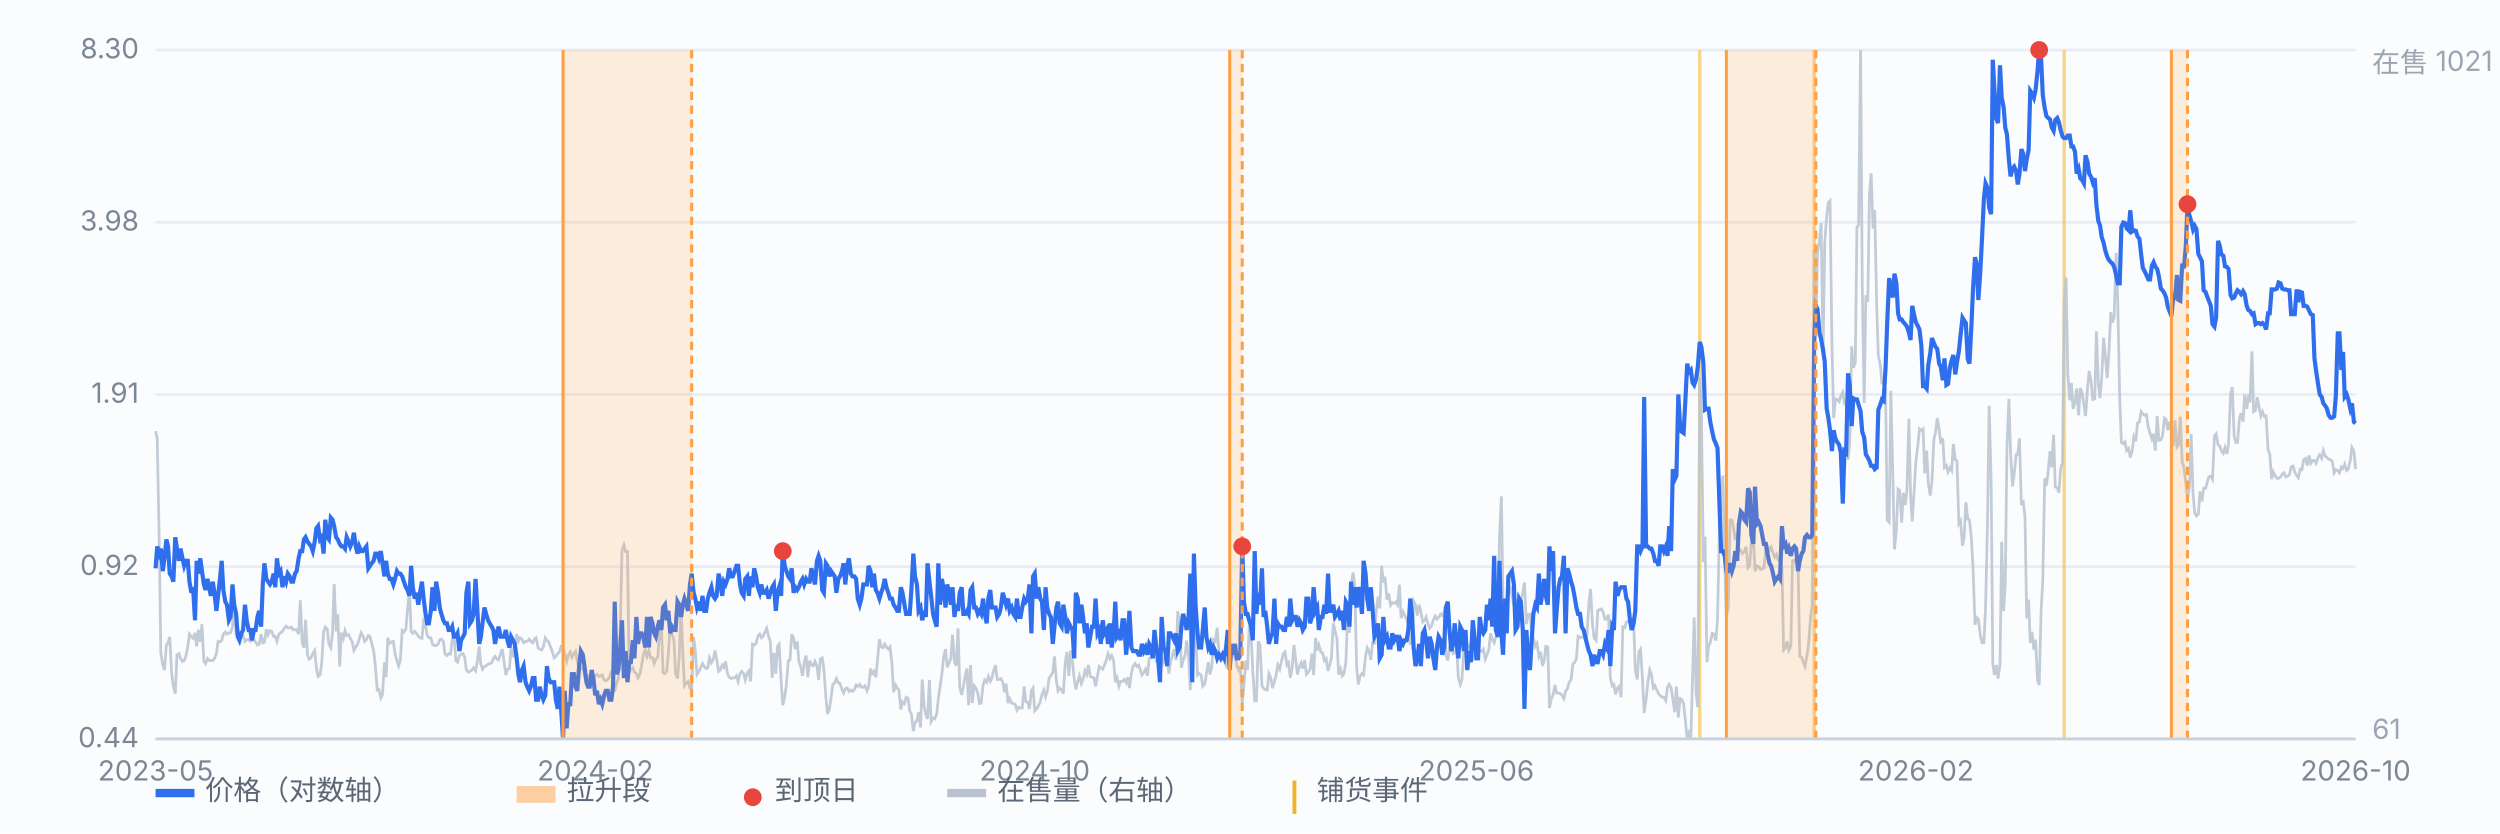
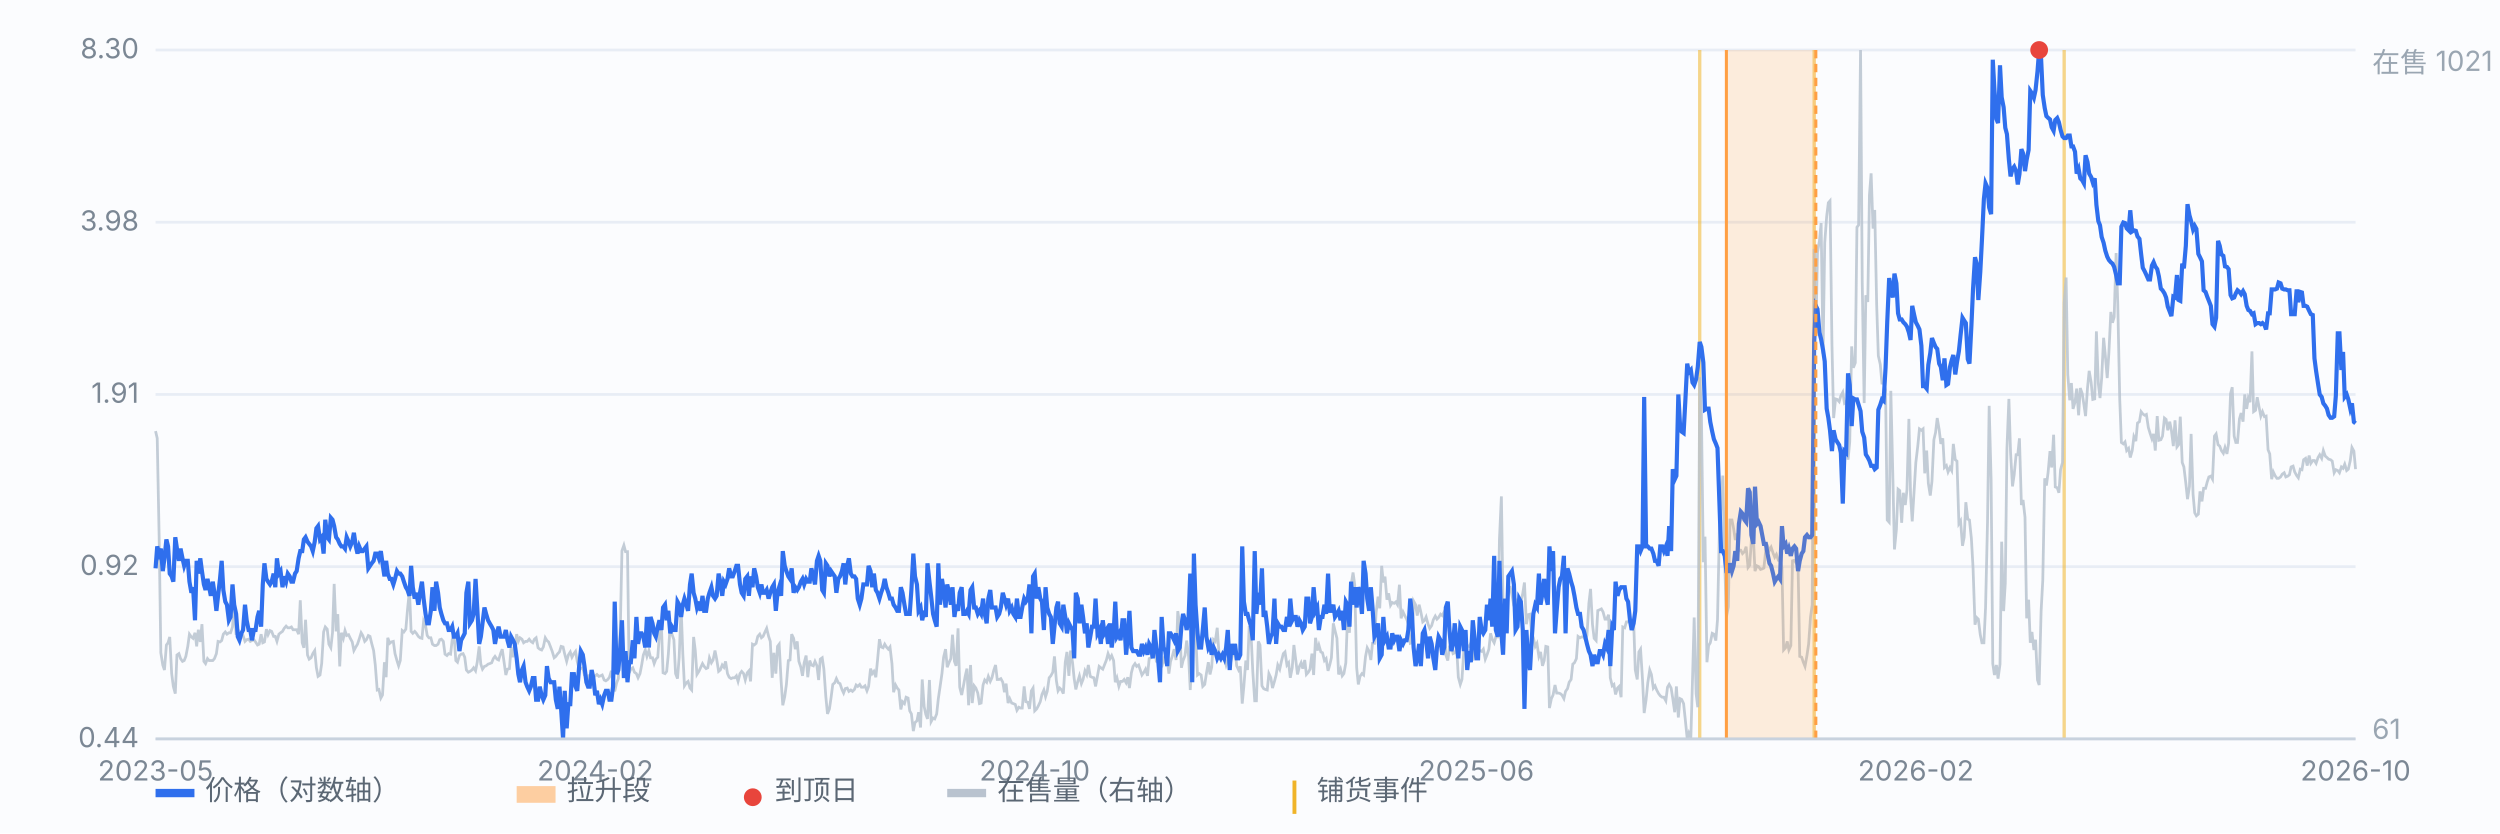
<svg xmlns="http://www.w3.org/2000/svg" viewBox="0 0 900 300" preserveAspectRatio="xMidYMid meet" style="width:100%;max-width:900px;height:auto;display:block" font-family="-apple-system,Segoe UI,Microsoft YaHei,sans-serif" font-size="10">
  <rect x="0" y="0" width="900" height="300" fill="#fbfcfe" />
  <line x1="56" y1="266.0" x2="848" y2="266.0" stroke="#e8edf5" stroke-width="1" />
  <text x="50" y="269.0" text-anchor="end" fill="#7b8794">0.44</text>
  <line x1="56" y1="204.0" x2="848" y2="204.0" stroke="#e8edf5" stroke-width="1" />
  <text x="50" y="207.0" text-anchor="end" fill="#7b8794">0.92</text>
  <line x1="56" y1="142.0" x2="848" y2="142.0" stroke="#e8edf5" stroke-width="1" />
  <text x="50" y="145.0" text-anchor="end" fill="#7b8794">1.91</text>
  <line x1="56" y1="80.0" x2="848" y2="80.0" stroke="#e8edf5" stroke-width="1" />
  <text x="50" y="83.0" text-anchor="end" fill="#7b8794">3.98</text>
  <line x1="56" y1="18.0" x2="848" y2="18.0" stroke="#e8edf5" stroke-width="1" />
  <text x="50" y="21.0" text-anchor="end" fill="#7b8794">8.30</text>
  <line x1="611.9" y1="18" x2="611.9" y2="266" stroke="#f0b429" stroke-width="1.2" opacity="0.55" />
  <line x1="653.1" y1="18" x2="653.1" y2="266" stroke="#f0b429" stroke-width="1.2" opacity="0.55" />
  <line x1="743.1" y1="18" x2="743.1" y2="266" stroke="#f0b429" stroke-width="1.2" opacity="0.55" />
  <path d="M56.0 155.2 L56.6 157.8 L57.3 193.9 L57.9 235.0 L58.6 239.4 L59.2 241.2 L59.9 232.2 L60.5 231.4 L61.1 229.3 L61.8 242.5 L62.4 247.1 L63.1 249.7 L63.7 235.8 L64.4 235.3 L65.0 237.1 L65.7 238.1 L66.3 237.8 L66.9 236.3 L67.6 232.7 L68.2 228.3 L68.9 229.3 L69.5 229.8 L70.2 227.8 L70.8 232.7 L71.4 226.7 L72.1 231.1 L72.7 224.7 L73.4 238.1 L74.0 238.9 L74.7 237.1 L75.3 237.8 L75.9 237.8 L76.6 237.8 L77.2 237.1 L77.9 235.3 L78.5 230.9 L79.2 231.1 L79.8 230.6 L80.4 228.3 L81.1 227.5 L81.7 228.3 L82.4 227.8 L83.0 227.8 L83.7 225.7 L84.3 217.4 L85.0 228.5 L85.6 226.5 L86.2 228.0 L86.9 228.8 L87.5 228.8 L88.2 230.9 L88.8 230.3 L89.5 230.1 L90.1 230.9 L90.7 230.6 L91.4 230.3 L92.0 231.1 L92.7 232.2 L93.3 231.9 L94.0 228.3 L94.6 231.4 L95.2 231.1 L95.9 226.5 L96.5 228.5 L97.2 227.0 L97.8 227.3 L98.5 229.1 L99.1 229.1 L99.7 230.9 L100.4 228.3 L101.0 227.8 L101.7 227.3 L102.3 226.2 L103.0 225.4 L103.6 226.0 L104.3 226.0 L104.9 225.7 L105.5 226.7 L106.2 226.7 L106.8 226.7 L107.5 228.3 L108.1 216.1 L108.8 231.4 L109.4 233.2 L110.0 223.1 L110.7 235.8 L111.3 237.3 L112.0 236.8 L112.6 235.3 L113.3 234.2 L113.9 240.4 L114.5 243.5 L115.2 243.0 L115.8 238.9 L116.5 227.5 L117.1 225.7 L117.8 226.5 L118.4 231.9 L119.1 233.2 L119.7 227.8 L120.3 210.2 L121.0 227.3 L121.6 221.1 L122.3 239.9 L122.9 227.8 L123.6 229.8 L124.2 227.0 L124.8 228.8 L125.5 228.5 L126.1 229.8 L126.8 231.1 L127.4 234.2 L128.1 232.9 L128.7 231.9 L129.3 230.1 L130.0 227.8 L130.6 228.8 L131.3 230.9 L131.9 230.3 L132.6 228.8 L133.2 229.1 L133.8 231.6 L134.5 234.2 L135.1 239.4 L135.8 248.4 L136.4 248.2 L137.1 251.3 L137.7 250.2 L138.4 238.4 L139.0 243.8 L139.6 229.6 L140.3 231.6 L140.9 231.1 L141.6 230.9 L142.2 235.3 L142.9 237.8 L143.5 239.7 L144.1 237.8 L144.8 227.0 L145.4 227.5 L146.1 226.5 L146.7 219.5 L147.4 212.5 L148.0 227.3 L148.6 228.0 L149.3 227.3 L149.9 228.0 L150.6 229.1 L151.2 229.6 L151.9 229.8 L152.5 223.6 L153.2 225.2 L153.8 228.8 L154.4 229.6 L155.1 229.6 L155.7 231.9 L156.4 232.4 L157.0 232.4 L157.7 231.9 L158.3 230.3 L158.9 230.1 L159.6 230.9 L160.2 235.5 L160.9 236.0 L161.5 235.3 L162.2 235.5 L162.8 230.3 L163.4 227.8 L164.1 237.8 L164.7 238.4 L165.4 236.0 L166.0 235.5 L166.7 235.3 L167.3 236.6 L167.9 241.2 L168.6 242.0 L169.2 241.7 L169.9 241.2 L170.5 240.4 L171.2 241.5 L171.8 238.4 L172.5 232.7 L173.1 239.1 L173.7 240.9 L174.4 239.9 L175.0 239.7 L175.7 239.1 L176.3 238.9 L177.0 238.6 L177.6 237.1 L178.2 236.3 L178.9 237.3 L179.5 237.6 L180.2 235.3 L180.8 233.7 L181.5 238.6 L182.1 243.0 L182.7 240.9 L183.4 240.7 L184.0 232.9 L184.7 236.6 L185.3 233.4 L186.0 228.3 L186.6 230.9 L187.2 229.6 L187.9 230.1 L188.5 231.4 L189.2 230.9 L189.8 230.9 L190.5 230.1 L191.1 230.9 L191.8 231.4 L192.4 230.1 L193.0 229.6 L193.7 233.2 L194.3 233.7 L195.0 234.0 L195.6 232.9 L196.3 229.6 L196.9 230.6 L197.5 231.1 L198.2 232.9 L198.8 234.5 L199.5 236.8 L200.1 236.3 L200.8 235.3 L201.4 234.7 L202.0 232.7 L202.7 232.9 L203.3 235.5 L204.0 238.1 L204.6 235.8 L205.3 234.7 L205.9 236.6 L206.6 235.3 L207.2 234.5 L207.8 238.1 L208.5 240.9 L209.1 240.7 L209.8 240.4 L210.4 243.0 L211.1 243.5 L211.7 243.3 L212.3 244.8 L213.0 245.3 L213.6 243.8 L214.3 243.3 L214.9 242.8 L215.6 243.5 L216.2 243.3 L216.8 243.0 L217.5 244.8 L218.1 245.1 L218.8 244.6 L219.4 243.8 L220.1 241.5 L220.7 244.6 L221.3 248.9 L222.0 245.8 L222.6 244.3 L223.3 226.5 L223.9 198.3 L224.6 196.3 L225.2 198.6 L225.9 198.6 L226.5 242.2 L227.1 240.9 L227.8 240.4 L228.4 242.0 L229.1 242.5 L229.7 244.0 L230.4 242.5 L231.0 239.4 L231.6 235.8 L232.3 234.0 L232.9 236.3 L233.6 234.2 L234.2 236.8 L234.9 236.8 L235.5 238.9 L236.1 237.3 L236.8 236.6 L237.4 228.0 L238.1 224.9 L238.7 242.2 L239.4 242.5 L240.0 241.7 L240.6 235.5 L241.3 224.4 L241.9 228.3 L242.6 230.3 L243.2 242.5 L243.9 244.3 L244.5 236.6 L245.2 218.5 L245.8 235.0 L246.4 246.9 L247.1 245.8 L247.7 245.3 L248.4 247.7 L249.0 248.4 L249.7 229.3 L250.3 234.2 L250.9 242.8 L251.6 241.7 L252.2 240.4 L252.9 238.9 L253.5 239.9 L254.2 240.7 L254.8 240.4 L255.4 236.8 L256.1 238.6 L256.7 237.6 L257.4 234.2 L258.0 237.3 L258.7 241.7 L259.3 241.2 L260.0 239.4 L260.6 240.2 L261.2 238.1 L261.9 242.5 L262.5 243.8 L263.2 244.3 L263.8 244.0 L264.5 244.0 L265.1 243.3 L265.7 245.3 L266.4 242.5 L267.0 241.7 L267.7 242.5 L268.3 244.8 L269.0 242.2 L269.6 241.5 L270.2 245.3 L270.9 231.9 L271.5 232.2 L272.2 231.6 L272.8 229.1 L273.5 228.3 L274.1 229.6 L274.7 229.1 L275.4 227.5 L276.0 226.2 L276.7 229.1 L277.3 230.9 L278.0 244.0 L278.6 235.0 L279.3 242.5 L279.9 232.7 L280.5 231.9 L281.2 245.1 L281.8 253.9 L282.5 250.8 L283.1 246.4 L283.8 237.8 L284.4 237.6 L285.0 228.3 L285.7 229.8 L286.3 233.7 L287.0 230.9 L287.6 238.1 L288.3 240.2 L288.9 243.3 L289.5 238.6 L290.2 236.0 L290.8 243.8 L291.5 237.8 L292.1 239.4 L292.8 239.7 L293.4 238.1 L294.1 239.7 L294.7 244.8 L295.3 237.3 L296.0 236.8 L296.6 240.9 L297.3 250.8 L297.9 257.0 L298.6 255.2 L299.2 251.0 L299.8 246.4 L300.5 245.8 L301.1 244.3 L301.8 245.8 L302.4 246.1 L303.1 248.2 L303.7 249.5 L304.3 247.9 L305.0 247.7 L305.6 248.9 L306.3 248.4 L306.9 248.9 L307.6 248.2 L308.2 246.6 L308.8 247.1 L309.5 246.4 L310.1 247.4 L310.8 247.4 L311.4 246.9 L312.1 248.7 L312.7 247.1 L313.4 240.7 L314.0 242.5 L314.6 241.7 L315.3 243.8 L315.9 237.8 L316.6 230.1 L317.2 232.9 L317.9 233.2 L318.5 231.9 L319.1 232.9 L319.8 233.7 L320.4 232.9 L321.1 238.9 L321.7 249.2 L322.4 246.6 L323.0 247.7 L323.6 248.4 L324.3 255.4 L324.9 252.6 L325.6 253.3 L326.2 251.0 L326.9 251.3 L327.5 255.9 L328.1 257.0 L328.8 263.2 L329.4 260.1 L330.1 259.5 L330.7 256.4 L331.4 261.9 L332.0 244.6 L332.7 254.4 L333.3 257.2 L333.9 258.8 L334.6 244.8 L335.2 259.8 L335.9 258.5 L336.5 258.8 L337.2 257.0 L337.8 251.5 L338.4 247.4 L339.1 242.5 L339.7 236.6 L340.4 233.7 L341.0 240.2 L341.7 238.4 L342.3 237.1 L342.9 228.5 L343.6 238.1 L344.2 239.7 L344.9 226.2 L345.5 247.4 L346.2 250.2 L346.8 247.1 L347.5 243.3 L348.1 240.7 L348.7 253.9 L349.4 239.4 L350.0 253.1 L350.7 246.9 L351.3 247.7 L352.0 249.5 L352.6 253.3 L353.2 253.1 L353.9 246.6 L354.5 244.8 L355.2 245.6 L355.8 243.5 L356.5 245.3 L357.1 244.0 L357.7 241.5 L358.4 239.4 L359.0 244.6 L359.7 244.6 L360.3 244.3 L361.0 245.6 L361.6 249.2 L362.2 246.1 L362.9 253.1 L363.5 251.5 L364.2 253.1 L364.8 253.3 L365.5 253.6 L366.1 255.7 L366.8 254.6 L367.4 254.9 L368.0 254.9 L368.7 247.1 L369.3 252.6 L370.0 252.8 L370.6 255.2 L371.3 248.7 L371.9 247.7 L372.5 255.9 L373.2 255.2 L373.8 254.1 L374.5 252.6 L375.1 250.0 L375.8 248.4 L376.4 250.8 L377.0 248.9 L377.7 244.0 L378.3 243.3 L379.0 242.0 L379.6 236.3 L380.3 245.1 L380.9 248.7 L381.5 247.7 L382.2 248.4 L382.8 249.7 L383.5 238.4 L384.1 234.7 L384.8 243.3 L385.4 234.2 L386.1 238.4 L386.7 244.3 L387.3 248.2 L388.0 245.3 L388.6 243.3 L389.3 246.1 L389.9 244.6 L390.6 241.5 L391.2 242.8 L391.8 239.4 L392.5 243.5 L393.1 243.8 L393.8 244.0 L394.4 247.1 L395.1 243.3 L395.7 239.9 L396.3 240.4 L397.0 240.9 L397.6 239.4 L398.3 237.6 L398.9 235.3 L399.6 237.1 L400.2 236.0 L400.9 237.8 L401.5 245.6 L402.1 244.0 L402.8 247.1 L403.4 245.3 L404.1 245.3 L404.7 244.6 L405.4 245.8 L406.0 243.8 L406.6 247.7 L407.3 242.2 L407.9 239.9 L408.6 238.9 L409.2 239.9 L409.9 239.4 L410.5 241.2 L411.1 243.0 L411.8 242.0 L412.4 240.9 L413.1 243.3 L413.7 237.1 L414.4 236.8 L415.0 234.5 L415.6 233.4 L416.3 238.1 L416.9 238.4 L417.6 237.1 L418.2 240.2 L418.9 237.3 L419.5 238.4 L420.2 237.6 L420.8 242.5 L421.4 238.1 L422.1 236.0 L422.7 233.7 L423.4 237.6 L424.0 220.0 L424.7 224.9 L425.3 240.4 L425.9 237.8 L426.6 236.0 L427.2 230.6 L427.9 236.3 L428.5 248.4 L429.2 233.4 L429.8 229.1 L430.4 226.7 L431.1 243.0 L431.7 242.5 L432.4 243.0 L433.0 247.1 L433.7 246.4 L434.3 242.5 L435.0 238.4 L435.6 242.8 L436.2 240.2 L436.9 230.3 L437.5 230.9 L438.2 226.0 L438.8 234.7 L439.5 237.3 L440.1 236.8 L440.7 236.6 L441.4 239.4 L442.0 237.6 L442.7 235.0 L443.3 237.3 L444.0 234.7 L444.6 233.4 L445.2 239.7 L445.9 241.2 L446.5 239.9 L447.2 253.3 L447.8 246.9 L448.5 237.8 L449.1 241.2 L449.7 225.4 L450.4 228.8 L451.0 241.7 L451.7 252.3 L452.3 252.3 L453.0 230.9 L453.6 232.2 L454.3 246.9 L454.9 247.9 L455.5 248.2 L456.2 248.4 L456.8 242.5 L457.5 244.0 L458.1 247.7 L458.8 245.3 L459.4 243.0 L460.0 239.4 L460.7 240.9 L461.3 238.1 L462.0 235.3 L462.6 234.7 L463.3 239.4 L463.9 238.6 L464.5 244.0 L465.2 240.4 L465.8 232.2 L466.5 237.8 L467.1 242.8 L467.8 239.9 L468.4 238.6 L469.0 240.7 L469.7 237.6 L470.3 242.8 L471.0 242.0 L471.6 240.9 L472.3 235.3 L472.9 243.0 L473.6 229.6 L474.2 234.2 L474.8 232.2 L475.5 234.7 L476.1 235.0 L476.8 237.8 L477.4 237.1 L478.1 241.5 L478.7 239.4 L479.3 236.8 L480.0 224.4 L480.6 227.0 L481.3 229.8 L481.9 242.8 L482.6 240.9 L483.2 243.3 L483.8 242.5 L484.5 238.6 L485.1 222.1 L485.8 227.8 L486.4 210.7 L487.1 206.1 L487.7 210.5 L488.4 240.4 L489.0 246.4 L489.6 243.5 L490.3 242.5 L490.9 243.0 L491.6 236.3 L492.2 233.2 L492.9 234.5 L493.5 237.6 L494.1 231.6 L494.8 231.6 L495.4 220.5 L496.1 214.8 L496.7 219.0 L497.4 203.7 L498.0 209.7 L498.6 207.6 L499.3 215.9 L499.9 213.6 L500.6 217.9 L501.2 216.9 L501.9 217.2 L502.5 216.7 L503.1 217.7 L503.8 210.5 L504.4 222.6 L505.1 220.3 L505.7 221.6 L506.4 222.9 L507.0 224.7 L507.7 231.6 L508.3 231.4 L508.9 216.4 L509.6 217.7 L510.2 221.6 L510.9 217.7 L511.5 220.3 L512.2 223.9 L512.8 223.4 L513.4 222.1 L514.1 224.7 L514.7 226.2 L515.4 225.2 L516.0 223.1 L516.7 221.8 L517.3 222.9 L517.9 222.3 L518.6 221.1 L519.2 221.6 L519.9 220.3 L520.5 235.8 L521.2 237.8 L521.8 232.9 L522.5 232.9 L523.1 235.3 L523.7 235.0 L524.4 233.4 L525.0 243.8 L525.7 246.4 L526.3 244.6 L527.0 233.7 L527.6 235.8 L528.2 232.4 L528.9 232.7 L529.5 231.6 L530.2 237.8 L530.8 234.2 L531.5 233.2 L532.1 234.5 L532.7 234.2 L533.4 234.5 L534.0 233.7 L534.7 237.3 L535.3 235.8 L536.0 233.7 L536.6 228.0 L537.2 230.1 L537.9 231.4 L538.5 229.3 L539.2 229.3 L539.8 194.2 L540.5 178.7 L541.1 217.9 L541.8 221.1 L542.4 217.9 L543.0 211.8 L543.7 211.5 L544.3 214.1 L545.0 218.2 L545.6 215.9 L546.3 217.2 L546.9 219.8 L547.5 216.7 L548.2 213.6 L548.8 209.7 L549.5 224.7 L550.1 221.3 L550.8 221.1 L551.4 228.0 L552.0 229.6 L552.7 232.7 L553.3 231.6 L554.0 236.3 L554.6 234.7 L555.3 239.7 L555.9 237.8 L556.5 232.7 L557.2 232.9 L557.8 254.9 L558.5 251.5 L559.1 250.2 L559.8 246.6 L560.4 249.5 L561.1 249.5 L561.7 249.7 L562.3 250.2 L563.0 251.5 L563.6 248.9 L564.3 247.9 L564.9 245.6 L565.6 244.6 L566.2 239.1 L566.8 238.6 L567.5 237.1 L568.1 229.1 L568.8 229.6 L569.4 229.3 L570.1 229.3 L570.7 230.3 L571.3 228.8 L572.0 217.2 L572.6 212.0 L573.3 224.9 L573.9 229.8 L574.6 230.6 L575.2 219.8 L575.9 219.5 L576.5 219.2 L577.1 220.3 L577.8 222.9 L578.4 222.9 L579.1 221.3 L579.7 244.0 L580.4 246.9 L581.0 246.4 L581.6 250.0 L582.3 247.7 L582.9 247.1 L583.6 251.0 L584.2 225.7 L584.9 226.0 L585.5 223.9 L586.1 223.9 L586.8 223.1 L587.4 223.6 L588.1 223.4 L588.7 241.2 L589.4 244.6 L590.0 234.7 L590.6 233.7 L591.3 244.6 L591.9 256.7 L592.6 251.8 L593.2 245.8 L593.9 241.2 L594.5 242.8 L595.2 247.7 L595.8 246.9 L596.4 248.4 L597.1 249.7 L597.7 250.5 L598.4 251.0 L599.0 251.0 L599.7 252.3 L600.3 247.4 L600.9 246.4 L601.6 247.7 L602.2 251.5 L602.9 256.4 L603.5 247.1 L604.2 258.3 L604.8 251.5 L605.4 251.8 L606.1 253.3 L606.7 259.0 L607.4 266.0 L608.0 263.9 L608.7 265.7 L609.3 244.8 L609.9 222.3 L610.6 249.7 L611.2 254.6 L611.9 135.8 L612.5 148.2 L613.2 202.4 L613.8 193.2 L614.5 238.4 L615.1 232.4 L615.7 231.4 L616.4 228.0 L617.0 228.3 L617.7 230.6 L618.3 223.1 L619.0 190.1 L619.6 181.3 L620.2 171.2 L620.9 202.7 L621.5 222.1 L622.2 218.5 L622.8 187.2 L623.5 187.2 L624.1 190.3 L624.7 194.4 L625.4 192.1 L626.0 198.1 L626.7 198.1 L627.3 199.3 L628.0 198.6 L628.6 196.8 L629.3 204.3 L629.9 203.5 L630.5 194.4 L631.2 193.4 L631.8 205.6 L632.5 203.7 L633.1 204.0 L633.8 205.0 L634.4 204.8 L635.0 204.5 L635.7 197.8 L636.3 196.5 L637.0 198.1 L637.6 197.0 L638.3 199.1 L638.9 200.6 L639.5 199.6 L640.2 201.7 L640.8 201.9 L641.5 204.3 L642.1 234.0 L642.8 233.2 L643.4 230.9 L644.0 234.0 L644.7 232.4 L645.3 201.9 L646.0 201.7 L646.6 202.7 L647.3 203.5 L647.9 236.3 L648.6 236.6 L649.2 238.4 L649.8 239.9 L650.5 236.0 L651.1 231.9 L651.8 222.1 L652.4 217.7 L653.1 89.6 L653.7 120.8 L654.3 90.8 L655.0 86.7 L655.6 80.3 L656.3 127.3 L656.9 87.5 L657.6 77.9 L658.2 73.0 L658.8 72.3 L659.5 123.9 L660.1 150.5 L660.8 143.6 L661.4 143.8 L662.1 144.6 L662.7 142.5 L663.4 141.2 L664.0 145.1 L664.6 144.6 L665.3 165.5 L665.9 159.1 L666.6 124.7 L667.2 132.4 L667.9 130.6 L668.5 81.8 L669.1 81.0 L669.8 18.0 L670.4 101.4 L671.1 145.1 L671.7 106.3 L672.4 108.7 L673.0 70.2 L673.6 62.4 L674.3 82.3 L674.9 75.6 L675.6 109.7 L676.2 128.1 L676.9 131.2 L677.5 137.9 L678.1 137.9 L678.8 140.4 L679.4 187.2 L680.1 188.0 L680.7 140.7 L681.4 170.4 L682.0 197.8 L682.7 190.6 L683.3 176.1 L683.9 176.6 L684.6 188.2 L685.2 177.4 L685.9 181.8 L686.5 176.4 L687.2 150.8 L687.8 178.2 L688.4 187.7 L689.1 176.4 L689.7 166.5 L690.4 160.6 L691.0 154.4 L691.7 154.9 L692.3 154.4 L692.9 170.4 L693.6 162.2 L694.2 174.0 L694.9 178.4 L695.5 173.3 L696.2 158.3 L696.8 155.7 L697.4 150.5 L698.1 154.7 L698.7 159.8 L699.4 157.8 L700.0 168.3 L700.7 167.6 L701.3 169.9 L702.0 168.3 L702.6 169.4 L703.2 159.8 L703.9 165.5 L704.5 166.0 L705.2 188.5 L705.8 187.5 L706.5 196.5 L707.1 193.4 L707.7 180.8 L708.4 186.9 L709.0 187.2 L709.7 193.9 L710.3 204.5 L711.0 224.9 L711.6 222.3 L712.2 222.9 L712.9 228.5 L713.5 231.4 L714.2 231.4 L714.8 218.7 L715.5 188.2 L716.1 146.1 L716.8 172.7 L717.4 238.9 L718.0 243.0 L718.7 239.4 L719.3 244.3 L720.0 239.1 L720.6 195.0 L721.3 220.0 L721.9 209.9 L722.5 161.4 L723.2 143.6 L723.8 162.9 L724.5 175.1 L725.1 170.9 L725.8 163.7 L726.4 163.7 L727.0 157.8 L727.7 181.8 L728.3 180.0 L729.0 186.2 L729.6 222.6 L730.3 215.9 L730.9 231.4 L731.5 227.5 L732.2 234.0 L732.8 230.3 L733.5 244.8 L734.1 246.6 L734.8 220.0 L735.4 208.9 L736.1 172.2 L736.7 174.8 L737.3 170.2 L738.0 162.4 L738.6 168.3 L739.3 156.5 L739.9 175.3 L740.6 175.6 L741.2 177.4 L741.8 169.1 L742.5 166.5 L743.1 108.9 L743.8 99.9 L744.4 134.8 L745.1 144.1 L745.7 137.9 L746.3 147.2 L747.0 144.8 L747.6 139.9 L748.3 149.5 L748.9 139.7 L749.6 141.7 L750.2 145.6 L750.8 149.8 L751.5 139.7 L752.1 133.5 L752.8 137.6 L753.4 143.8 L754.1 143.6 L754.7 119.3 L755.4 138.1 L756.0 143.3 L756.6 136.1 L757.3 121.6 L757.9 127.8 L758.6 136.1 L759.2 127.0 L759.9 112.3 L760.5 116.2 L761.1 114.1 L761.8 91.1 L762.4 109.4 L763.1 143.6 L763.7 159.3 L764.4 159.8 L765.0 159.1 L765.6 162.2 L766.3 161.4 L766.9 164.7 L767.6 162.2 L768.2 157.2 L768.9 158.8 L769.5 152.3 L770.2 151.8 L770.8 148.2 L771.4 149.0 L772.1 149.5 L772.7 149.2 L773.4 153.9 L774.0 155.9 L774.7 158.0 L775.3 156.2 L775.9 162.2 L776.6 149.8 L777.2 158.5 L777.9 158.3 L778.5 157.0 L779.2 150.5 L779.8 151.0 L780.4 154.9 L781.1 151.8 L781.7 154.9 L782.4 160.6 L783.0 151.3 L783.7 160.9 L784.3 160.1 L784.9 150.0 L785.6 166.5 L786.2 168.1 L786.9 174.0 L787.5 179.7 L788.2 175.1 L788.8 156.2 L789.5 177.9 L790.1 184.6 L790.7 185.7 L791.4 185.1 L792.0 176.9 L792.7 180.5 L793.3 175.8 L794.0 175.8 L794.6 173.5 L795.2 171.7 L795.9 171.4 L796.5 172.5 L797.2 157.0 L797.8 156.2 L798.5 160.1 L799.1 160.6 L799.7 162.2 L800.4 163.2 L801.0 161.1 L801.7 163.4 L802.3 159.6 L803.0 141.7 L803.6 139.4 L804.3 157.0 L804.9 159.3 L805.5 159.3 L806.2 150.8 L806.8 148.7 L807.5 151.8 L808.1 142.0 L808.8 147.2 L809.4 143.3 L810.0 144.8 L810.7 126.5 L811.3 148.2 L812.0 147.7 L812.6 143.0 L813.3 146.7 L813.9 149.8 L814.5 148.2 L815.2 150.0 L815.8 149.8 L816.5 161.9 L817.1 163.4 L817.8 172.5 L818.4 169.9 L819.0 171.2 L819.7 172.2 L820.3 172.2 L821.0 171.7 L821.6 170.7 L822.3 170.2 L822.9 171.7 L823.6 171.4 L824.2 170.9 L824.8 168.1 L825.5 167.8 L826.1 169.9 L826.8 171.2 L827.4 172.0 L828.1 168.9 L828.7 169.1 L829.3 165.5 L830.0 165.0 L830.6 167.6 L831.3 164.0 L831.9 166.8 L832.6 165.8 L833.2 165.8 L833.8 166.8 L834.5 164.7 L835.1 163.7 L835.8 165.0 L836.4 162.2 L837.1 164.2 L837.7 164.7 L838.3 165.3 L839.0 165.5 L839.6 166.0 L840.3 170.2 L840.9 169.1 L841.6 169.4 L842.2 170.2 L842.9 168.1 L843.5 168.6 L844.1 167.1 L844.8 169.4 L845.4 168.9 L846.1 165.8 L846.7 161.1 L847.4 162.4 L848.0 168.9" fill="none" stroke="#b9c3cf" stroke-width="1" opacity="0.85" />
  <text x="854" y="26" fill="#9aa6b2">在售 1021</text>
  <text x="854" y="266" fill="#9aa6b2">61</text>
  <path d="M56.0 204.6 L56.6 196.7 L57.3 199.3 L57.9 197.5 L58.6 205.6 L59.2 201.0 L59.9 194.2 L60.5 196.7 L61.1 206.5 L61.8 207.5 L62.4 209.4 L63.1 193.4 L63.7 197.5 L64.4 201.9 L65.0 197.5 L65.7 201.0 L66.3 203.7 L66.9 201.9 L67.6 201.9 L68.2 209.4 L68.9 213.4 L69.5 211.4 L70.2 223.3 L70.8 201.9 L71.4 206.5 L72.1 201.0 L72.7 205.6 L73.4 210.4 L74.0 212.4 L74.7 208.4 L75.3 211.4 L75.9 214.5 L76.6 209.4 L77.2 213.4 L77.9 219.9 L78.5 214.5 L79.2 208.4 L79.8 201.9 L80.4 212.4 L81.1 216.6 L81.7 217.7 L82.4 223.3 L83.0 222.1 L83.7 210.4 L84.3 217.7 L85.0 221.0 L85.6 229.2 L86.2 230.5 L86.9 228.0 L87.5 226.8 L88.2 217.7 L88.8 223.3 L89.5 226.8 L90.1 226.8 L90.7 230.5 L91.4 226.8 L92.0 226.8 L92.7 222.1 L93.3 219.9 L94.0 225.6 L94.6 210.4 L95.2 202.8 L95.9 208.4 L96.5 209.4 L97.2 210.4 L97.8 209.4 L98.5 206.5 L99.1 211.4 L99.7 201.0 L100.4 206.5 L101.0 205.6 L101.7 211.4 L102.3 207.5 L103.0 209.4 L103.6 206.5 L104.3 207.5 L104.9 209.4 L105.5 209.4 L106.2 206.5 L106.8 205.6 L107.5 201.0 L108.1 198.4 L108.8 198.4 L109.4 194.2 L110.0 193.4 L110.7 195.0 L111.3 195.8 L112.0 196.7 L112.6 198.4 L113.3 195.0 L113.9 190.2 L114.5 189.4 L115.2 194.2 L115.8 193.4 L116.5 199.3 L117.1 187.1 L117.8 193.4 L118.4 194.2 L119.1 186.4 L119.7 187.1 L120.3 189.4 L121.0 193.4 L121.6 194.2 L122.3 195.8 L122.9 196.7 L123.6 196.7 L124.2 197.5 L124.8 193.4 L125.5 195.0 L126.1 196.7 L126.8 195.0 L127.4 191.8 L128.1 196.7 L128.7 199.3 L129.3 196.7 L130.0 198.4 L130.6 198.4 L131.3 197.5 L131.9 196.7 L132.6 204.6 L133.2 203.7 L133.8 202.8 L134.5 201.9 L135.1 199.3 L135.8 199.3 L136.4 201.0 L137.1 198.4 L137.7 202.8 L138.4 207.5 L139.0 201.9 L139.6 206.5 L140.3 208.4 L140.9 208.4 L141.6 210.4 L142.2 208.4 L142.9 205.6 L143.5 206.5 L144.1 206.5 L144.8 207.5 L145.4 209.4 L146.1 211.4 L146.7 212.4 L147.4 214.5 L148.0 203.7 L148.6 211.4 L149.3 215.5 L149.9 213.4 L150.6 217.7 L151.2 213.4 L151.9 209.4 L152.5 215.5 L153.2 221.0 L153.8 224.4 L154.4 224.4 L155.1 219.9 L155.7 211.4 L156.4 219.9 L157.0 209.4 L157.7 213.4 L158.3 218.7 L158.9 221.0 L159.6 223.3 L160.2 224.4 L160.9 224.4 L161.5 226.8 L162.2 226.8 L162.8 225.6 L163.4 229.2 L164.1 229.2 L164.7 228.0 L165.4 234.4 L166.0 230.5 L166.7 229.2 L167.3 228.0 L167.9 213.4 L168.6 209.4 L169.2 224.4 L169.9 223.3 L170.5 221.0 L171.2 208.4 L171.8 218.7 L172.5 231.8 L173.1 229.2 L173.7 224.4 L174.4 218.7 L175.0 221.0 L175.7 223.3 L176.3 224.4 L177.0 225.6 L177.6 226.8 L178.2 231.8 L178.9 228.0 L179.5 225.6 L180.2 229.2 L180.8 229.2 L181.5 229.2 L182.1 226.8 L182.7 230.5 L183.4 233.1 L184.0 229.2 L184.7 230.5 L185.3 231.8 L186.0 237.0 L186.6 242.7 L187.2 245.6 L187.9 241.2 L188.5 239.8 L189.2 245.6 L189.8 247.2 L190.5 248.7 L191.1 247.2 L191.8 244.1 L192.4 244.1 L193.0 251.9 L193.7 251.9 L194.3 247.2 L195.0 250.3 L195.6 251.9 L196.3 250.3 L196.9 239.8 L197.5 244.1 L198.2 245.6 L198.8 245.6 L199.5 245.6 L200.1 251.9 L200.8 255.2 L201.4 247.2 L202.0 255.2 L202.7 266.0 L203.3 248.7 L204.0 262.2 L204.6 253.5 L205.3 253.5 L205.9 242.7 L206.6 242.7 L207.2 247.2 L207.8 248.7 L208.5 239.8 L209.1 234.4 L209.8 235.7 L210.4 239.8 L211.1 245.6 L211.7 247.2 L212.3 247.2 L213.0 241.2 L213.6 244.1 L214.3 250.3 L214.9 248.7 L215.6 253.5 L216.2 251.9 L216.8 253.5 L217.5 250.3 L218.1 248.7 L218.8 248.7 L219.4 251.9 L220.1 251.9 L220.7 247.2 L221.3 216.6 L222.0 242.7 L222.6 241.2 L223.3 233.1 L223.9 223.3 L224.6 244.1 L225.2 234.4 L225.9 245.6 L226.5 238.4 L227.1 238.4 L227.8 230.5 L228.4 237.0 L229.1 222.1 L229.7 231.8 L230.4 228.0 L231.0 228.0 L231.6 229.2 L232.3 233.1 L232.9 222.1 L233.6 233.1 L234.2 222.1 L234.9 224.4 L235.5 228.0 L236.1 229.2 L236.8 225.6 L237.4 223.3 L238.1 226.8 L238.7 218.7 L239.4 217.7 L240.0 223.3 L240.6 219.9 L241.3 228.0 L241.9 225.6 L242.6 226.8 L243.2 226.8 L243.9 216.6 L244.5 217.7 L245.2 222.1 L245.8 217.7 L246.4 215.5 L247.1 217.7 L247.7 219.9 L248.4 210.4 L249.0 206.5 L249.7 213.4 L250.3 215.5 L250.9 218.7 L251.6 216.6 L252.2 219.9 L252.9 214.5 L253.5 219.9 L254.2 219.9 L254.8 215.5 L255.4 213.4 L256.1 211.4 L256.7 214.5 L257.4 215.5 L258.0 214.5 L258.7 206.5 L259.3 209.4 L260.0 214.5 L260.6 209.4 L261.2 210.4 L261.9 208.4 L262.5 204.6 L263.2 207.5 L263.8 207.5 L264.5 205.6 L265.1 203.7 L265.7 203.7 L266.4 210.4 L267.0 213.4 L267.7 214.5 L268.3 208.4 L269.0 207.5 L269.6 214.5 L270.2 207.5 L270.9 211.4 L271.5 204.6 L272.2 207.5 L272.8 211.4 L273.5 213.4 L274.1 210.4 L274.7 213.4 L275.4 213.4 L276.0 212.4 L276.7 215.5 L277.3 213.4 L278.0 211.4 L278.6 210.4 L279.3 219.9 L279.9 213.4 L280.5 211.4 L281.2 214.5 L281.8 198.4 L282.5 203.7 L283.1 205.6 L283.8 207.5 L284.4 208.4 L285.0 204.6 L285.7 213.4 L286.3 211.4 L287.0 212.4 L287.6 211.4 L288.3 209.4 L288.9 208.4 L289.5 210.4 L290.2 208.4 L290.8 209.4 L291.5 209.4 L292.1 204.6 L292.8 207.5 L293.4 210.4 L294.1 201.9 L294.7 200.1 L295.3 201.9 L296.0 212.4 L296.6 213.4 L297.3 202.8 L297.9 203.7 L298.6 207.5 L299.2 205.6 L299.8 206.5 L300.5 207.5 L301.1 213.4 L301.8 208.4 L302.4 207.5 L303.1 205.6 L303.7 202.8 L304.3 210.4 L305.0 203.7 L305.6 201.0 L306.3 206.5 L306.9 207.5 L307.6 207.5 L308.2 208.4 L308.8 215.5 L309.5 217.7 L310.1 215.5 L310.8 210.4 L311.4 210.4 L312.1 210.4 L312.7 203.7 L313.4 205.6 L314.0 211.4 L314.6 206.5 L315.3 212.4 L315.9 213.4 L316.6 215.5 L317.2 213.4 L317.9 211.4 L318.5 208.4 L319.1 211.4 L319.8 213.4 L320.4 215.5 L321.1 215.5 L321.7 217.7 L322.4 218.7 L323.0 219.9 L323.6 219.9 L324.3 211.4 L324.9 213.4 L325.6 217.7 L326.2 221.0 L326.9 221.0 L327.5 221.0 L328.1 212.4 L328.8 199.3 L329.4 207.5 L330.1 210.4 L330.7 219.9 L331.4 218.7 L332.0 223.3 L332.7 219.9 L333.3 222.1 L333.9 202.8 L334.6 209.4 L335.2 214.5 L335.9 221.0 L336.5 223.3 L337.2 225.6 L337.8 202.8 L338.4 217.7 L339.1 208.4 L339.7 212.4 L340.4 218.7 L341.0 210.4 L341.7 213.4 L342.3 217.7 L342.9 211.4 L343.6 222.1 L344.2 217.7 L344.9 219.9 L345.5 213.4 L346.2 211.4 L346.8 221.0 L347.5 221.0 L348.1 219.9 L348.7 221.0 L349.4 212.4 L350.0 211.4 L350.7 218.7 L351.3 218.7 L352.0 221.0 L352.6 219.9 L353.2 221.0 L353.9 215.5 L354.5 221.0 L355.2 224.4 L355.8 215.5 L356.5 212.4 L357.1 218.7 L357.7 218.7 L358.4 218.7 L359.0 222.1 L359.7 221.0 L360.3 218.7 L361.0 213.4 L361.6 215.5 L362.2 217.7 L362.9 215.5 L363.5 219.9 L364.2 218.7 L364.8 221.0 L365.5 222.1 L366.1 215.5 L366.8 222.1 L367.4 222.1 L368.0 218.7 L368.7 215.5 L369.3 216.6 L370.0 215.5 L370.6 210.4 L371.3 228.0 L371.9 207.5 L372.5 206.5 L373.2 215.5 L373.8 211.4 L374.5 215.5 L375.1 216.6 L375.8 226.8 L376.4 211.4 L377.0 218.7 L377.7 221.0 L378.3 222.1 L379.0 231.8 L379.6 225.6 L380.3 218.7 L380.9 216.6 L381.5 224.4 L382.2 225.6 L382.8 217.7 L383.5 222.1 L384.1 228.0 L384.8 224.4 L385.4 225.6 L386.1 226.8 L386.7 237.0 L387.3 213.4 L388.0 215.5 L388.6 224.4 L389.3 217.7 L389.9 222.1 L390.6 228.0 L391.2 224.4 L391.8 233.1 L392.5 229.2 L393.1 225.6 L393.8 225.6 L394.4 215.5 L395.1 228.0 L395.7 226.8 L396.3 231.8 L397.0 223.3 L397.6 228.0 L398.3 226.8 L398.9 231.8 L399.6 224.4 L400.2 233.1 L400.9 228.0 L401.5 216.6 L402.1 229.2 L402.8 228.0 L403.4 230.5 L404.1 223.3 L404.7 223.3 L405.4 235.7 L406.0 229.2 L406.6 219.9 L407.3 233.1 L407.9 234.4 L408.6 234.4 L409.2 234.4 L409.9 235.7 L410.5 235.7 L411.1 231.8 L411.8 234.4 L412.4 233.1 L413.1 235.7 L413.7 231.8 L414.4 233.1 L415.0 237.0 L415.6 226.8 L416.3 233.1 L416.9 237.0 L417.6 245.6 L418.2 222.1 L418.9 233.1 L419.5 234.4 L420.2 239.8 L420.8 228.0 L421.4 228.0 L422.1 229.2 L422.7 230.5 L423.4 228.0 L424.0 234.4 L424.7 233.1 L425.3 225.6 L425.9 221.0 L426.6 223.3 L427.2 226.8 L427.9 222.1 L428.5 206.5 L429.2 245.6 L429.8 199.3 L430.4 217.7 L431.1 228.0 L431.7 233.1 L432.4 233.1 L433.0 226.8 L433.7 218.7 L434.3 229.2 L435.0 233.1 L435.6 231.8 L436.2 235.7 L436.9 233.1 L437.5 234.4 L438.2 237.0 L438.8 235.7 L439.5 237.0 L440.1 235.7 L440.7 237.0 L441.4 233.1 L442.0 226.8 L442.7 241.2 L443.3 231.8 L444.0 235.7 L444.6 231.8 L445.2 237.0 L445.9 237.0 L446.5 235.7 L447.2 196.7 L447.8 216.6 L448.5 221.0 L449.1 221.0 L449.7 223.3 L450.4 225.6 L451.0 230.5 L451.7 198.4 L452.3 221.0 L453.0 213.4 L453.6 217.7 L454.3 204.6 L454.9 222.1 L455.5 219.9 L456.2 225.6 L456.8 231.8 L457.5 229.2 L458.1 228.0 L458.8 215.5 L459.4 231.8 L460.0 224.4 L460.7 225.6 L461.3 225.6 L462.0 226.8 L462.6 226.8 L463.3 222.1 L463.9 225.6 L464.5 215.5 L465.2 223.3 L465.8 222.1 L466.5 222.1 L467.1 225.6 L467.8 223.3 L468.4 224.4 L469.0 226.8 L469.7 225.6 L470.3 215.5 L471.0 215.5 L471.6 224.4 L472.3 222.1 L472.9 211.4 L473.6 219.9 L474.2 218.7 L474.8 226.8 L475.5 222.1 L476.1 222.1 L476.8 217.7 L477.4 221.0 L478.1 206.5 L478.7 219.9 L479.3 219.9 L480.0 217.7 L480.6 222.1 L481.3 221.0 L481.9 219.9 L482.6 223.3 L483.2 219.9 L483.8 226.8 L484.5 216.6 L485.1 217.7 L485.8 225.6 L486.4 209.4 L487.1 217.7 L487.7 211.4 L488.4 218.7 L489.0 211.4 L489.6 213.4 L490.3 221.0 L490.9 201.9 L491.6 206.5 L492.2 215.5 L492.9 219.9 L493.5 211.4 L494.1 218.7 L494.8 229.2 L495.4 228.0 L496.1 224.4 L496.7 237.0 L497.4 235.7 L498.0 222.1 L498.6 230.5 L499.3 229.2 L499.9 233.1 L500.6 233.1 L501.2 228.0 L501.9 230.5 L502.5 229.2 L503.1 229.2 L503.8 234.4 L504.4 230.5 L505.1 231.8 L505.7 230.5 L506.4 230.5 L507.0 226.8 L507.7 215.5 L508.3 221.0 L508.9 233.1 L509.6 239.8 L510.2 237.0 L510.9 231.8 L511.5 239.8 L512.2 228.0 L512.8 226.8 L513.4 230.5 L514.1 237.0 L514.7 229.2 L515.4 231.8 L516.0 237.0 L516.7 241.2 L517.3 233.1 L517.9 229.2 L518.6 230.5 L519.2 235.7 L519.9 233.1 L520.5 218.7 L521.2 216.6 L521.8 226.8 L522.5 234.4 L523.1 231.8 L523.7 224.4 L524.4 231.8 L525.0 237.0 L525.7 225.6 L526.3 226.8 L527.0 234.4 L527.6 226.8 L528.2 241.2 L528.9 234.4 L529.5 238.4 L530.2 223.3 L530.8 229.2 L531.5 237.0 L532.1 237.0 L532.7 222.1 L533.4 226.8 L534.0 228.0 L534.7 226.8 L535.3 217.7 L536.0 223.3 L536.6 215.5 L537.2 225.6 L537.9 200.1 L538.5 226.8 L539.2 229.2 L539.8 201.9 L540.5 228.0 L541.1 235.7 L541.8 215.5 L542.4 228.0 L543.0 207.5 L543.7 206.5 L544.3 205.6 L545.0 210.4 L545.6 226.8 L546.3 225.6 L546.9 215.5 L547.5 216.6 L548.2 226.8 L548.8 255.2 L549.5 226.8 L550.1 237.0 L550.8 241.2 L551.4 230.5 L552.0 221.0 L552.7 217.7 L553.3 218.7 L554.0 206.5 L554.6 217.7 L555.3 213.4 L555.9 208.4 L556.5 214.5 L557.2 217.7 L557.8 196.7 L558.5 205.6 L559.1 198.4 L559.8 228.0 L560.4 219.9 L561.1 211.4 L561.7 208.4 L562.3 207.5 L563.0 200.1 L563.6 228.0 L564.3 204.6 L564.9 206.5 L565.6 209.4 L566.2 211.4 L566.8 214.5 L567.5 218.7 L568.1 221.0 L568.8 221.0 L569.4 225.6 L570.1 226.8 L570.7 229.2 L571.3 231.8 L572.0 234.4 L572.6 235.7 L573.3 239.8 L573.9 235.7 L574.6 238.4 L575.2 238.4 L575.9 234.4 L576.5 234.4 L577.1 235.7 L577.8 231.8 L578.4 233.1 L579.1 226.8 L579.7 239.8 L580.4 225.6 L581.0 226.8 L581.6 209.4 L582.3 214.5 L582.9 212.4 L583.6 211.4 L584.2 211.4 L584.9 211.4 L585.5 215.5 L586.1 216.6 L586.8 223.3 L587.4 226.8 L588.1 224.4 L588.7 219.9 L589.4 196.7 L590.0 196.7 L590.6 198.4 L591.3 196.7 L591.9 142.9 L592.6 196.7 L593.2 196.7 L593.9 197.5 L594.5 197.5 L595.2 199.3 L595.8 201.9 L596.4 201.9 L597.1 203.7 L597.7 196.7 L598.4 196.7 L599.0 198.4 L599.7 196.7 L600.3 200.1 L600.9 189.4 L601.6 198.4 L602.2 168.9 L602.9 172.6 L603.5 171.3 L604.2 142.0 L604.8 152.9 L605.4 155.4 L606.1 155.9 L606.7 144.7 L607.4 130.9 L608.0 134.0 L608.7 133.2 L609.3 137.7 L609.9 138.6 L610.6 136.5 L611.2 132.1 L611.9 123.1 L612.5 124.9 L613.2 130.5 L613.8 147.5 L614.5 147.1 L615.1 147.1 L615.7 151.9 L616.4 155.4 L617.0 158.1 L617.7 159.7 L618.3 161.3 L619.0 181.3 L619.6 198.4 L620.2 198.4 L620.9 200.1 L621.5 205.6 L622.2 205.6 L622.8 202.8 L623.5 205.6 L624.1 203.7 L624.7 198.4 L625.4 201.9 L626.0 188.6 L626.7 184.2 L627.3 184.9 L628.0 187.1 L628.6 187.9 L629.3 175.8 L629.9 177.2 L630.5 192.6 L631.2 195.8 L631.8 175.2 L632.5 188.6 L633.1 187.9 L633.8 189.4 L634.4 192.6 L635.0 195.8 L635.7 195.8 L636.3 199.3 L637.0 202.8 L637.6 203.7 L638.3 206.5 L638.9 209.4 L639.5 208.4 L640.2 207.5 L640.8 208.4 L641.5 189.4 L642.1 196.7 L642.8 195.8 L643.4 199.3 L644.0 197.5 L644.7 200.1 L645.3 197.5 L646.0 196.7 L646.6 197.5 L647.3 205.6 L647.9 201.9 L648.6 199.3 L649.2 198.4 L649.8 193.4 L650.5 192.6 L651.1 193.4 L651.8 193.4 L652.4 192.6 L653.1 123.1 L653.7 110.1 L654.3 111.3 L655.0 119.7 L655.6 122.1 L656.3 126.0 L656.9 130.1 L657.6 147.1 L658.2 150.4 L658.8 154.9 L659.5 162.4 L660.1 154.9 L660.8 158.1 L661.4 159.1 L662.1 160.2 L662.7 163.0 L663.4 181.3 L664.0 162.4 L664.6 163.0 L665.3 134.4 L665.9 138.6 L666.6 153.4 L667.2 143.4 L667.9 143.8 L668.5 143.8 L669.1 145.7 L669.8 148.0 L670.4 155.4 L671.1 157.5 L671.7 163.6 L672.4 164.7 L673.0 165.9 L673.6 167.7 L674.3 167.7 L674.9 168.9 L675.6 168.3 L676.2 147.5 L676.9 145.7 L677.5 143.8 L678.1 144.3 L678.8 132.4 L679.4 116.0 L680.1 100.1 L680.7 103.9 L681.4 107.1 L682.0 98.5 L682.7 102.0 L683.3 112.8 L683.9 115.0 L684.6 115.0 L685.2 116.0 L685.9 116.7 L686.5 117.6 L687.2 119.7 L687.8 122.4 L688.4 110.1 L689.1 113.4 L689.7 116.0 L690.4 117.3 L691.0 118.6 L691.7 124.5 L692.3 139.0 L692.9 139.0 L693.6 139.9 L694.2 131.3 L694.9 127.1 L695.5 121.7 L696.2 123.5 L696.8 124.9 L697.4 125.6 L698.1 130.9 L698.7 132.1 L699.4 136.9 L700.0 129.0 L700.7 138.6 L701.3 138.2 L702.0 132.1 L702.6 129.7 L703.2 127.8 L703.9 134.8 L704.5 130.5 L705.2 126.4 L705.8 120.7 L706.5 114.4 L707.1 115.4 L707.7 116.3 L708.4 129.3 L709.0 130.9 L709.7 117.3 L710.3 103.9 L711.0 92.6 L711.6 94.9 L712.2 108.0 L712.9 97.9 L713.5 86.4 L714.2 71.6 L714.8 66.0 L715.5 67.6 L716.1 74.7 L716.8 77.1 L717.4 21.5 L718.0 32.4 L718.7 42.8 L719.3 44.3 L720.0 23.5 L720.6 35.0 L721.3 38.6 L721.9 46.0 L722.5 48.3 L723.2 57.5 L723.8 63.5 L724.5 60.8 L725.1 60.0 L725.8 61.6 L726.4 66.4 L727.0 62.7 L727.7 53.7 L728.3 55.2 L729.0 61.6 L729.6 57.5 L730.3 54.0 L730.9 32.7 L731.5 33.6 L732.2 35.2 L732.8 32.4 L733.5 25.7 L734.1 18.0 L734.8 21.2 L735.4 34.2 L736.1 38.9 L736.7 41.8 L737.3 42.4 L738.0 43.0 L738.6 45.8 L739.3 47.1 L739.9 43.2 L740.6 42.5 L741.2 44.0 L741.8 46.7 L742.5 49.1 L743.1 49.7 L743.8 49.7 L744.4 48.8 L745.1 48.8 L745.7 52.7 L746.3 52.7 L747.0 54.6 L747.6 62.5 L748.3 60.8 L748.9 64.2 L749.6 64.9 L750.2 66.0 L750.8 55.9 L751.5 58.3 L752.1 62.5 L752.8 63.7 L753.4 65.7 L754.1 64.2 L754.7 73.7 L755.4 79.6 L756.0 81.1 L756.6 85.3 L757.3 87.4 L757.9 90.2 L758.6 92.4 L759.2 93.6 L759.9 94.4 L760.5 94.9 L761.1 96.1 L761.8 99.0 L762.4 102.0 L763.1 102.0 L763.7 81.6 L764.4 80.1 L765.0 80.3 L765.6 82.2 L766.3 82.9 L766.9 75.7 L767.6 83.3 L768.2 82.9 L768.9 83.1 L769.5 85.1 L770.2 86.0 L770.8 91.4 L771.4 96.4 L772.1 97.7 L772.7 99.0 L773.4 100.6 L774.0 100.6 L774.7 95.6 L775.3 94.4 L775.9 95.9 L776.6 96.9 L777.2 99.5 L777.9 103.9 L778.5 104.5 L779.2 105.6 L779.8 107.1 L780.4 110.4 L781.1 112.2 L781.7 113.8 L782.4 106.8 L783.0 107.1 L783.7 99.0 L784.3 108.0 L784.9 108.3 L785.6 94.9 L786.2 96.6 L786.9 88.5 L787.5 73.5 L788.2 77.5 L788.8 79.6 L789.5 82.6 L790.1 81.3 L790.7 82.4 L791.4 91.4 L792.0 92.6 L792.7 94.1 L793.3 104.5 L794.0 105.1 L794.6 106.8 L795.2 108.3 L795.9 110.1 L796.5 116.7 L797.2 117.6 L797.8 114.4 L798.5 86.7 L799.1 88.5 L799.7 91.6 L800.4 92.1 L801.0 95.9 L801.7 96.1 L802.3 96.9 L803.0 106.2 L803.6 107.4 L804.3 107.1 L804.9 105.6 L805.5 104.5 L806.2 105.1 L806.8 105.9 L807.5 104.8 L808.1 105.9 L808.8 110.1 L809.4 111.6 L810.0 111.9 L810.7 113.1 L811.3 112.8 L812.0 116.7 L812.6 116.3 L813.3 116.3 L813.9 116.7 L814.5 116.3 L815.2 117.0 L815.8 118.6 L816.5 112.8 L817.1 112.8 L817.8 104.2 L818.4 104.2 L819.0 104.2 L819.7 103.9 L820.3 101.7 L821.0 102.0 L821.6 103.9 L822.3 104.2 L822.9 104.2 L823.6 104.5 L824.2 104.5 L824.8 113.1 L825.5 113.1 L826.1 113.1 L826.8 104.2 L827.4 108.8 L828.1 105.1 L828.7 105.3 L829.3 110.1 L830.0 110.1 L830.6 110.4 L831.3 111.9 L831.9 113.1 L832.6 113.4 L833.2 129.0 L833.8 133.6 L834.5 138.2 L835.1 142.0 L835.8 142.9 L836.4 145.2 L837.1 146.1 L837.7 147.1 L838.3 149.4 L839.0 150.4 L839.6 150.4 L840.3 149.9 L840.9 142.5 L841.6 120.0 L842.2 120.0 L842.9 133.2 L843.5 126.7 L844.1 142.9 L844.8 142.0 L845.4 143.8 L846.1 147.1 L846.7 145.2 L847.4 151.9 L848.0 152.4" fill="none" stroke="#2f6fed" stroke-width="1.5" />
-   <rect x="202.7" y="18" width="46.3" height="248" fill="#ff9f43" opacity="0.18" />
-   <line x1="202.7" y1="18" x2="202.7" y2="266" stroke="#ff9f43" stroke-width="1.1" />
-   <line x1="249.0" y1="18" x2="249.0" y2="266" stroke="#ff9f43" stroke-width="1.1" stroke-dasharray="3 2" />
-   <circle cx="281.8" cy="198.4" r="3.2" fill="#e8453c" />
-   <rect x="442.7" y="18" width="4.5" height="248" fill="#ff9f43" opacity="0.18" />
-   <line x1="442.7" y1="18" x2="442.7" y2="266" stroke="#ff9f43" stroke-width="1.1" />
-   <line x1="447.2" y1="18" x2="447.2" y2="266" stroke="#ff9f43" stroke-width="1.1" stroke-dasharray="3 2" />
-   <circle cx="447.2" cy="196.7" r="3.2" fill="#e8453c" />
  <rect x="621.5" y="18" width="32.2" height="248" fill="#ff9f43" opacity="0.18" />
  <line x1="621.5" y1="18" x2="621.5" y2="266" stroke="#ff9f43" stroke-width="1.1" />
  <line x1="653.7" y1="18" x2="653.7" y2="266" stroke="#ff9f43" stroke-width="1.1" stroke-dasharray="3 2" />
  <circle cx="734.1" cy="18.0" r="3.2" fill="#e8453c" />
-   <rect x="781.7" y="18" width="5.8" height="248" fill="#ff9f43" opacity="0.18" />
-   <line x1="781.7" y1="18" x2="781.7" y2="266" stroke="#ff9f43" stroke-width="1.1" />
-   <line x1="787.5" y1="18" x2="787.5" y2="266" stroke="#ff9f43" stroke-width="1.1" stroke-dasharray="3 2" />
-   <circle cx="787.5" cy="73.5" r="3.2" fill="#e8453c" />
  <line x1="56" y1="266" x2="848" y2="266" stroke="#c8d2de" stroke-width="1" />
  <text x="56.0" y="281" text-anchor="middle" fill="#7b8794">2023-05</text>
  <text x="214.3" y="281" text-anchor="middle" fill="#7b8794">2024-02</text>
  <text x="372.5" y="281" text-anchor="middle" fill="#7b8794">2024-10</text>
  <text x="531.5" y="281" text-anchor="middle" fill="#7b8794">2025-06</text>
  <text x="689.7" y="281" text-anchor="middle" fill="#7b8794">2026-02</text>
  <text x="848.0" y="281" text-anchor="middle" fill="#7b8794">2026-10</text>
  <g transform="translate(56,292)">
    <rect x="0" y="-8" width="14" height="3" fill="#2f6fed" />
    <text x="18" y="-4" fill="#5b6774">价格（对数轴）</text>
    <rect x="130" y="-9" width="14" height="6" fill="#ff9f43" opacity="0.5" />
    <text x="148" y="-4" fill="#5b6774">拉升段</text>
    <circle cx="215" cy="-5" r="3.2" fill="#e8453c" />
    <text x="223" y="-4" fill="#5b6774">到顶日</text>
    <rect x="285" y="-8" width="14" height="3" fill="#b9c3cf" />
    <text x="303" y="-4" fill="#5b6774">在售量（右轴）</text>
    <line x1="410" y1="-11" x2="410" y2="1" stroke="#f0b429" stroke-width="1.4" />
    <text x="418" y="-4" fill="#5b6774">铺货事件</text>
  </g>
</svg>
